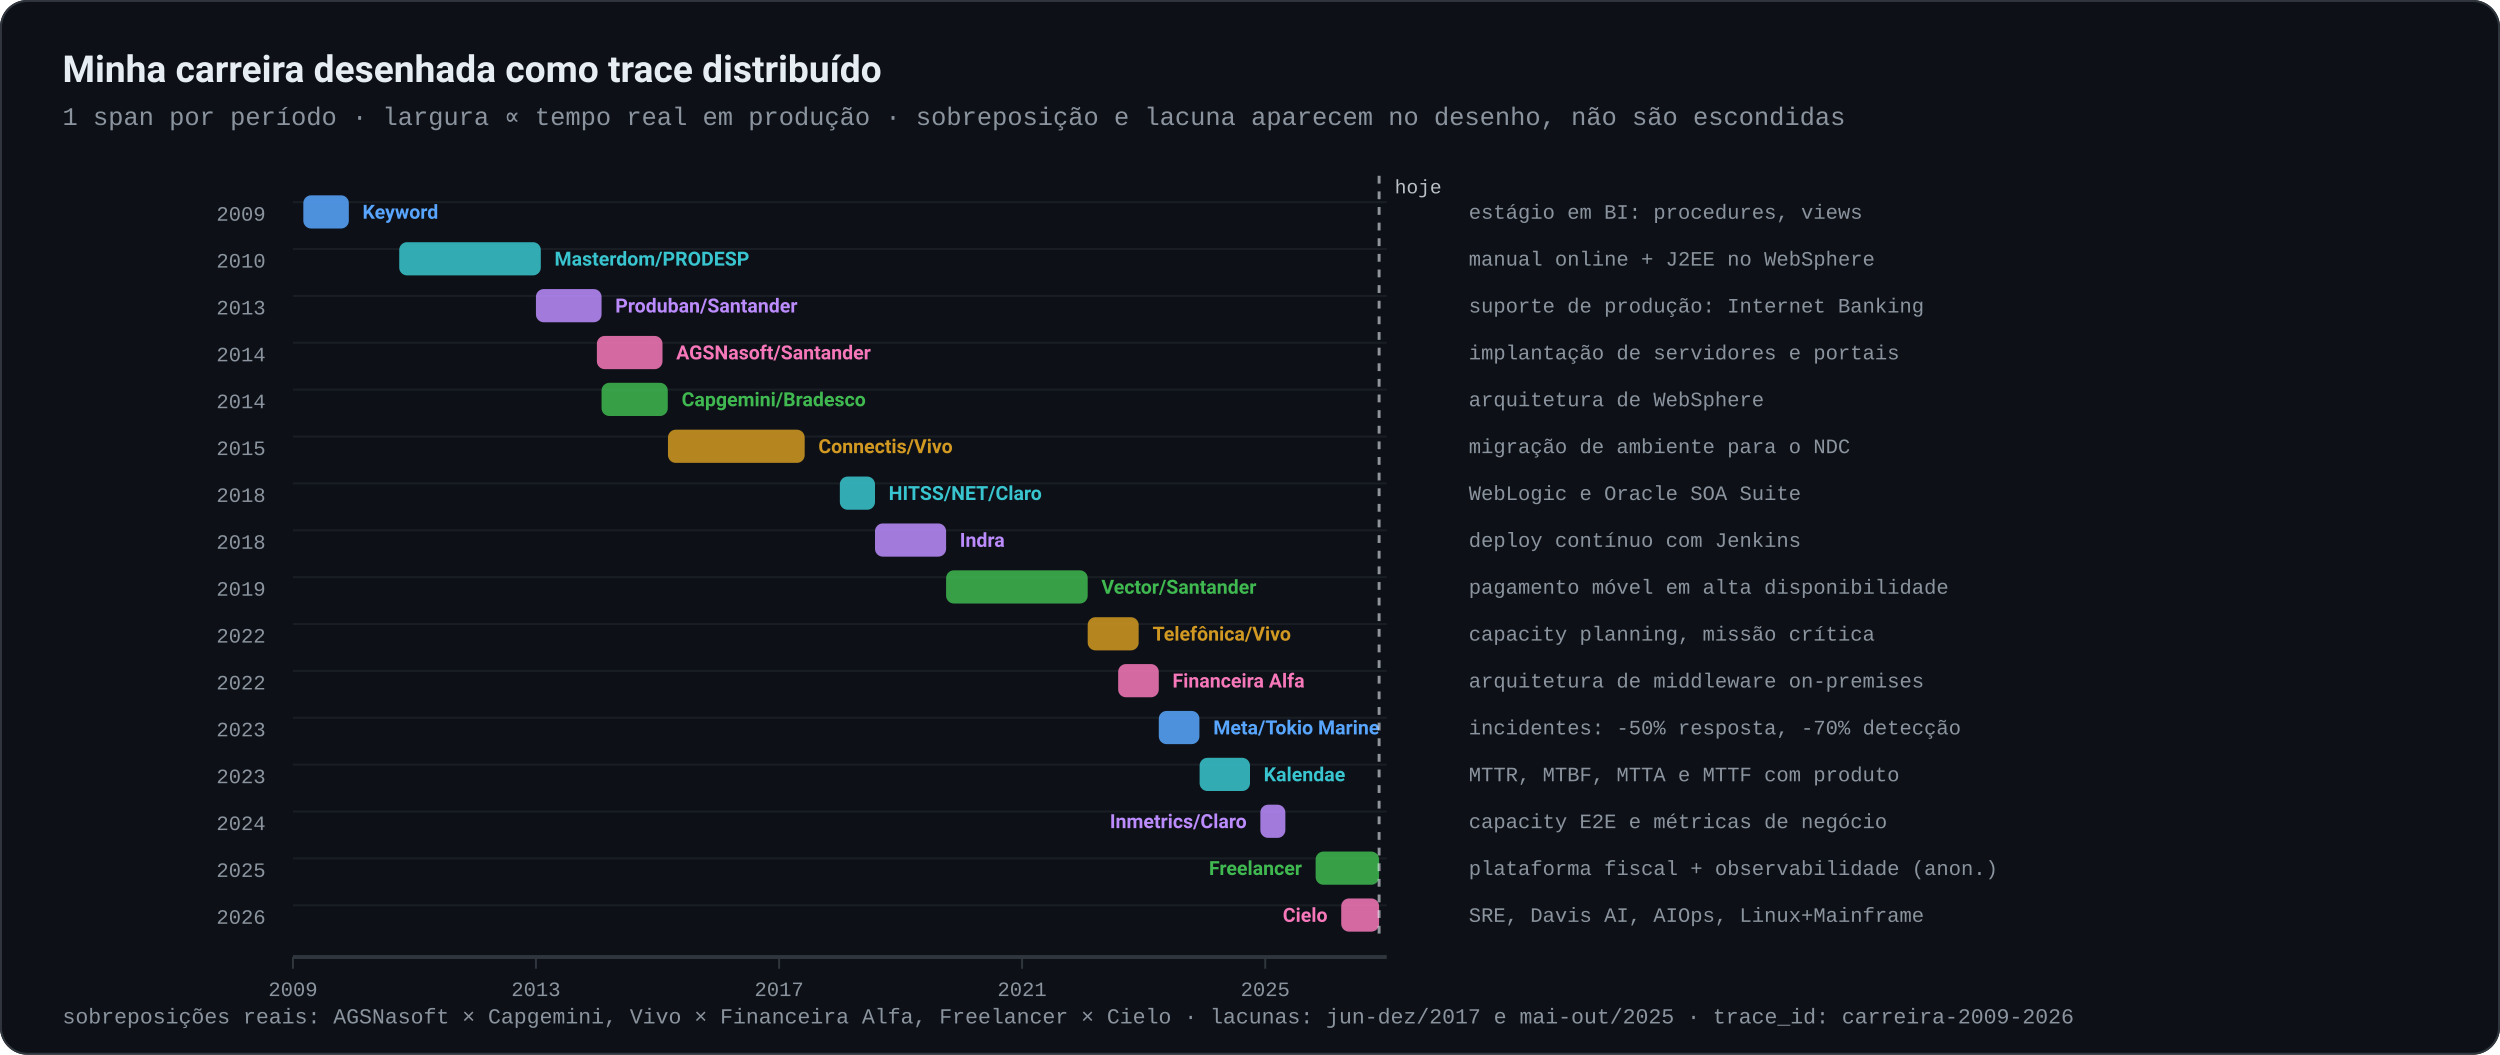
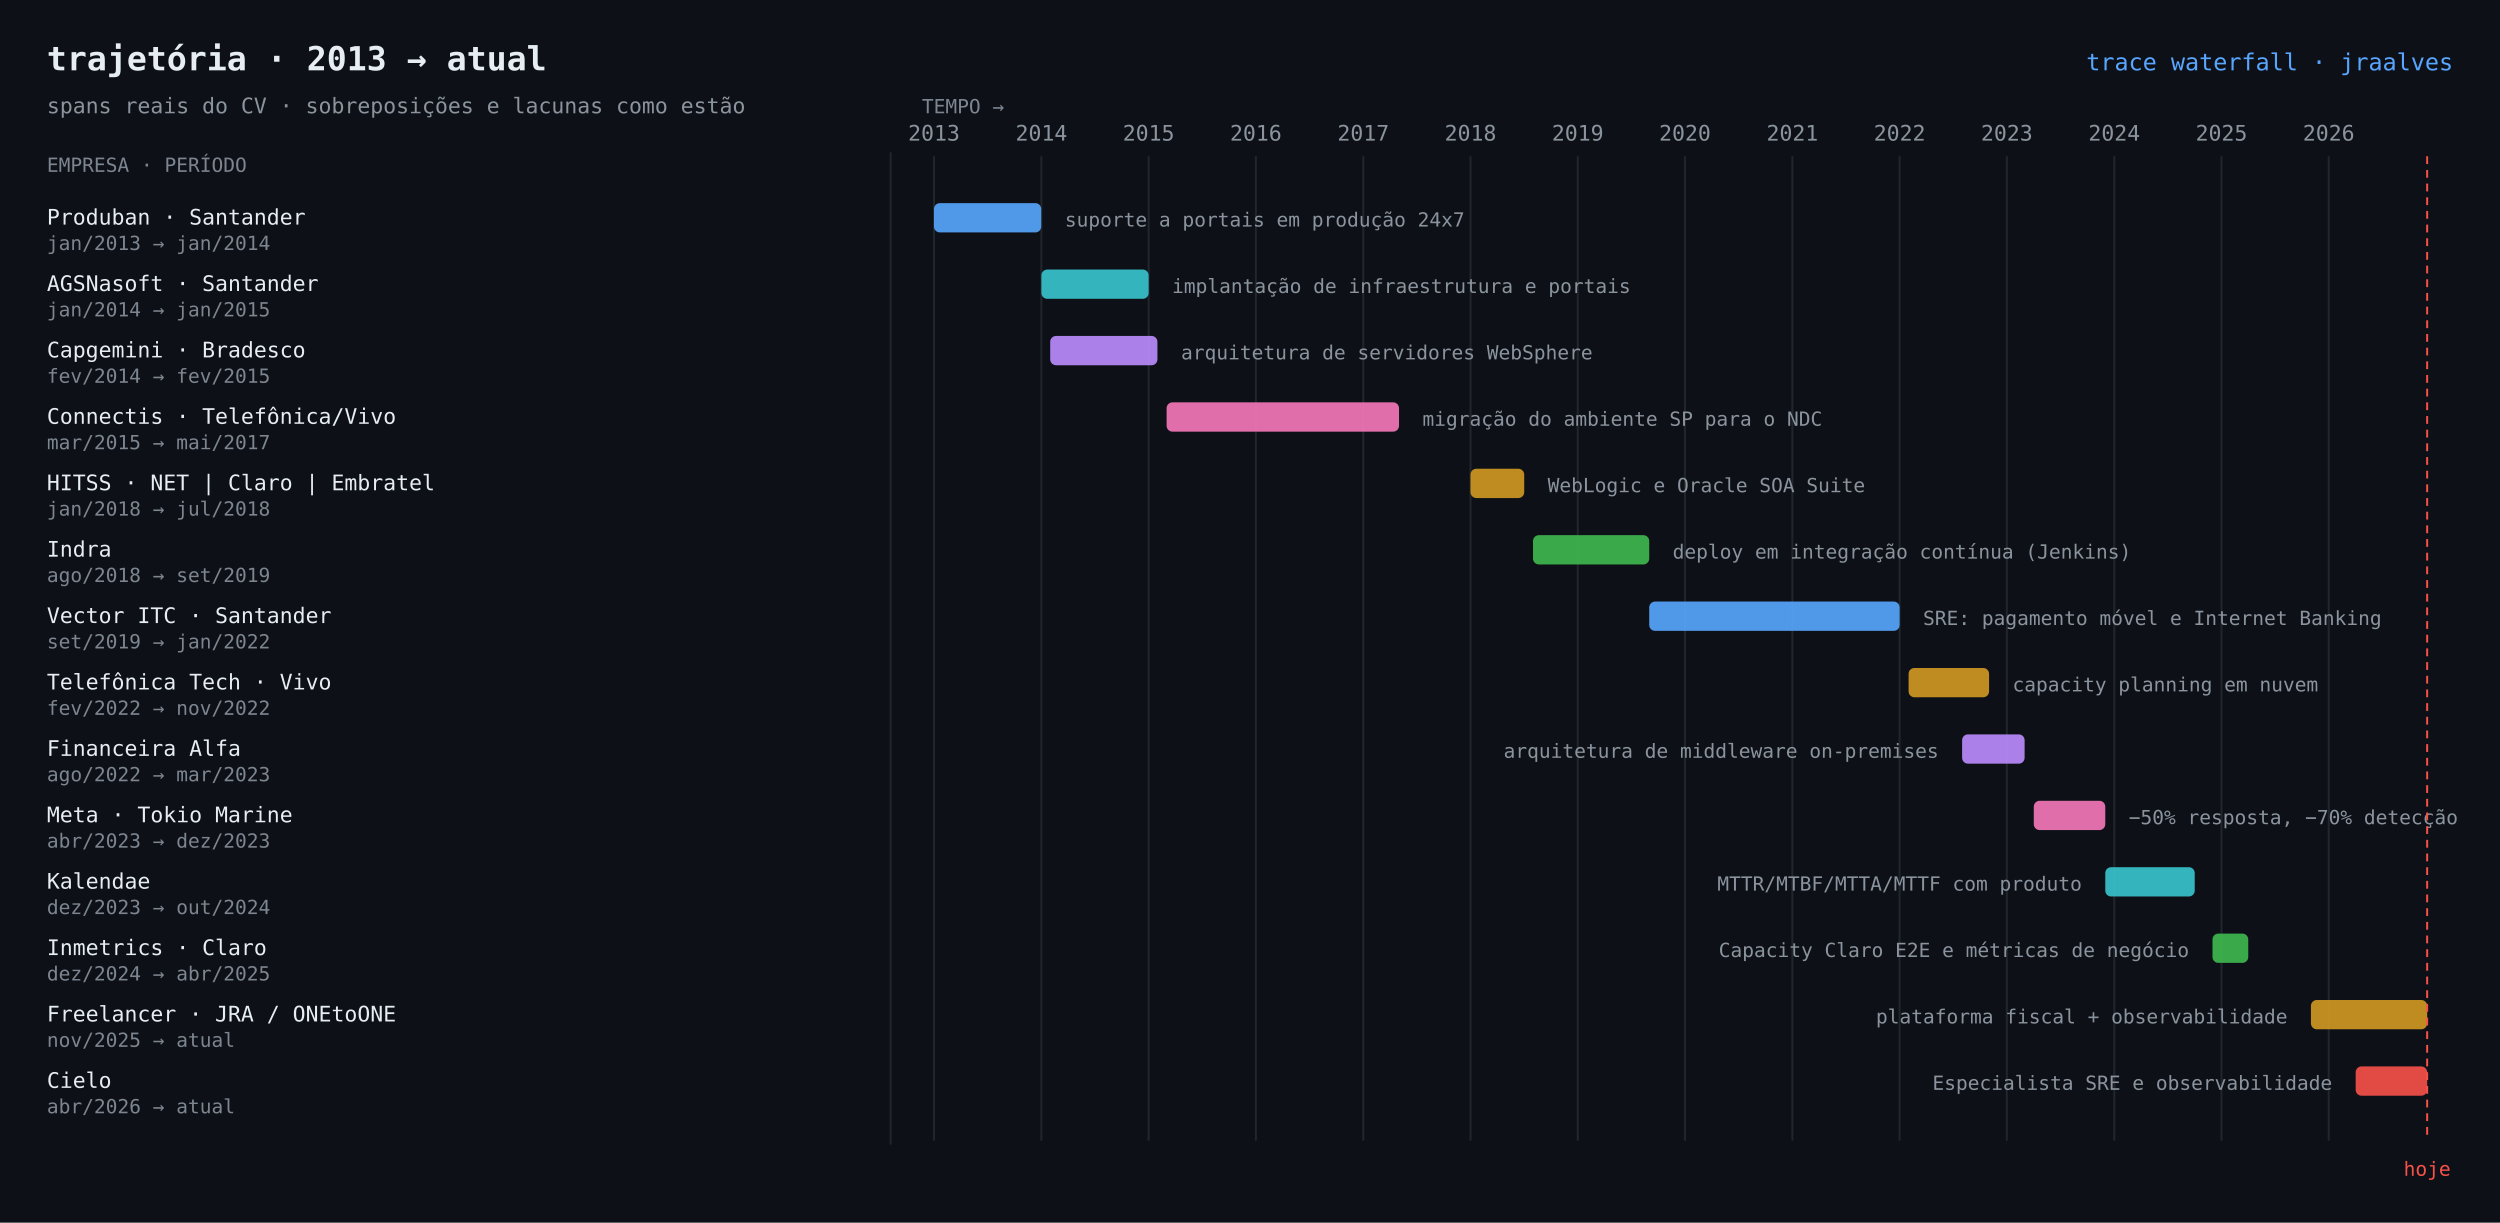
- <svg xmlns="http://www.w3.org/2000/svg" width="1280" height="540" viewBox="0 0 1280 540" role="img" aria-label="Waterfall de 16 spans: cada barra é um período de trabalho real, com sobreposições e lacunas visíveis.">
-   <defs>
-     <linearGradient id="glow" x1="0" y1="0" x2="1" y2="0">
-       <stop offset="0" stop-color="#58a6ff" stop-opacity=".18" />
-       <stop offset=".5" stop-color="#bc8cff" stop-opacity=".14" />
-       <stop offset="1" stop-color="#39c5cf" stop-opacity=".18" />
-     </linearGradient>
-     <filter id="soft">
-       <feGaussianBlur stdDeviation="6" />
-     </filter>
-   </defs>
-   <rect width="1280" height="540" rx="14" fill="#0d1117" />
-   <rect x=".5" y=".5" width="1279" height="539" rx="13.5" fill="none" stroke="#30363d" />
-   <text x="32" y="42" font-family="-apple-system,'Segoe UI',Roboto,'Helvetica Neue',Arial,sans-serif" font-size="19" font-weight="700" fill="#e6edf3">Minha carreira desenhada como trace distribuído</text>
-   <text x="32" y="64" font-family="'JetBrains Mono','SFMono-Regular',Consolas,'Liberation Mono',monospace" font-size="13" fill="#8b949e">1 span por período · largura ∝ tempo real em produção · sobreposição e lacuna aparecem no desenho, não são escondidas</text>
-   <rect x="150" y="103" width="560" height="1" fill="#30363d" opacity=".35" />
-   <text x="136" y="113" text-anchor="end" font-family="'JetBrains Mono','SFMono-Regular',Consolas,'Liberation Mono',monospace" font-size="10.5" fill="#8b949e">2009</text>
-   <rect x="155.3" y="100" width="23.3" height="17" rx="4" fill="#58a6ff" fill-opacity=".85">
-     <animate attributeName="width" values="0;23.3" dur=".7s" begin="0.00s" fill="freeze" />
-   </rect>
-   <text x="185.6" y="112" text-anchor="start" font-family="-apple-system,'Segoe UI',Roboto,'Helvetica Neue',Arial,sans-serif" font-size="10" font-weight="700" fill="#58a6ff">Keyword</text>
-   <text x="752" y="112" font-family="'JetBrains Mono','SFMono-Regular',Consolas,'Liberation Mono',monospace" font-size="10.5" fill="#8b949e">estágio em BI: procedures, views</text>
-   <rect x="150" y="127" width="560" height="1" fill="#30363d" opacity=".35" />
-   <text x="136" y="137" text-anchor="end" font-family="'JetBrains Mono','SFMono-Regular',Consolas,'Liberation Mono',monospace" font-size="10.5" fill="#8b949e">2010</text>
-   <rect x="204.4" y="124" width="72.5" height="17" rx="4" fill="#39c5cf" fill-opacity=".85">
-     <animate attributeName="width" values="0;72.5" dur=".7s" begin="0.09s" fill="freeze" />
-   </rect>
-   <text x="283.9" y="136" text-anchor="start" font-family="-apple-system,'Segoe UI',Roboto,'Helvetica Neue',Arial,sans-serif" font-size="10" font-weight="700" fill="#39c5cf">Masterdom/PRODESP</text>
-   <text x="752" y="136" font-family="'JetBrains Mono','SFMono-Regular',Consolas,'Liberation Mono',monospace" font-size="10.5" fill="#8b949e">manual online + J2EE no WebSphere</text>
-   <rect x="150" y="151" width="560" height="1" fill="#30363d" opacity=".35" />
-   <text x="136" y="161" text-anchor="end" font-family="'JetBrains Mono','SFMono-Regular',Consolas,'Liberation Mono',monospace" font-size="10.5" fill="#8b949e">2013</text>
-   <rect x="274.4" y="148" width="33.6" height="17" rx="4" fill="#bc8cff" fill-opacity=".85">
-     <animate attributeName="width" values="0;33.6" dur=".7s" begin="0.18s" fill="freeze" />
-   </rect>
-   <text x="315.0" y="160" text-anchor="start" font-family="-apple-system,'Segoe UI',Roboto,'Helvetica Neue',Arial,sans-serif" font-size="10" font-weight="700" fill="#bc8cff">Produban/Santander</text>
-   <text x="752" y="160" font-family="'JetBrains Mono','SFMono-Regular',Consolas,'Liberation Mono',monospace" font-size="10.5" fill="#8b949e">suporte de produção: Internet Banking</text>
-   <rect x="150" y="175" width="560" height="1" fill="#30363d" opacity=".35" />
-   <text x="136" y="185" text-anchor="end" font-family="'JetBrains Mono','SFMono-Regular',Consolas,'Liberation Mono',monospace" font-size="10.5" fill="#8b949e">2014</text>
-   <rect x="305.6" y="172" width="33.6" height="17" rx="4" fill="#f778ba" fill-opacity=".85">
-     <animate attributeName="width" values="0;33.6" dur=".7s" begin="0.27s" fill="freeze" />
-   </rect>
-   <text x="346.2" y="184" text-anchor="start" font-family="-apple-system,'Segoe UI',Roboto,'Helvetica Neue',Arial,sans-serif" font-size="10" font-weight="700" fill="#f778ba">AGSNasoft/Santander</text>
-   <text x="752" y="184" font-family="'JetBrains Mono','SFMono-Regular',Consolas,'Liberation Mono',monospace" font-size="10.5" fill="#8b949e">implantação de servidores e portais</text>
-   <rect x="150" y="199" width="560" height="1" fill="#30363d" opacity=".35" />
-   <text x="136" y="209" text-anchor="end" font-family="'JetBrains Mono','SFMono-Regular',Consolas,'Liberation Mono',monospace" font-size="10.5" fill="#8b949e">2014</text>
-   <rect x="308.0" y="196" width="33.9" height="17" rx="4" fill="#3fb950" fill-opacity=".85">
-     <animate attributeName="width" values="0;33.9" dur=".7s" begin="0.36s" fill="freeze" />
-   </rect>
-   <text x="349.0" y="208" text-anchor="start" font-family="-apple-system,'Segoe UI',Roboto,'Helvetica Neue',Arial,sans-serif" font-size="10" font-weight="700" fill="#3fb950">Capgemini/Bradesco</text>
-   <text x="752" y="208" font-family="'JetBrains Mono','SFMono-Regular',Consolas,'Liberation Mono',monospace" font-size="10.5" fill="#8b949e">arquitetura de WebSphere</text>
-   <rect x="150" y="223" width="560" height="1" fill="#30363d" opacity=".35" />
-   <text x="136" y="233" text-anchor="end" font-family="'JetBrains Mono','SFMono-Regular',Consolas,'Liberation Mono',monospace" font-size="10.5" fill="#8b949e">2015</text>
-   <rect x="342.0" y="220" width="70.0" height="17" rx="4" fill="#d29922" fill-opacity=".85">
-     <animate attributeName="width" values="0;70.0" dur=".7s" begin="0.45s" fill="freeze" />
-   </rect>
-   <text x="419.0" y="232" text-anchor="start" font-family="-apple-system,'Segoe UI',Roboto,'Helvetica Neue',Arial,sans-serif" font-size="10" font-weight="700" fill="#d29922">Connectis/Vivo</text>
-   <text x="752" y="232" font-family="'JetBrains Mono','SFMono-Regular',Consolas,'Liberation Mono',monospace" font-size="10.5" fill="#8b949e">migração de ambiente para o NDC</text>
-   <rect x="150" y="247" width="560" height="1" fill="#30363d" opacity=".35" />
-   <text x="136" y="257" text-anchor="end" font-family="'JetBrains Mono','SFMono-Regular',Consolas,'Liberation Mono',monospace" font-size="10.5" fill="#8b949e">2018</text>
-   <rect x="430.0" y="244" width="18.0" height="17" rx="4" fill="#39c5cf" fill-opacity=".85">
-     <animate attributeName="width" values="0;18.0" dur=".7s" begin="0.54s" fill="freeze" />
-   </rect>
-   <text x="455.0" y="256" text-anchor="start" font-family="-apple-system,'Segoe UI',Roboto,'Helvetica Neue',Arial,sans-serif" font-size="10" font-weight="700" fill="#39c5cf">HITSS/NET/Claro</text>
-   <text x="752" y="256" font-family="'JetBrains Mono','SFMono-Regular',Consolas,'Liberation Mono',monospace" font-size="10.5" fill="#8b949e">WebLogic e Oracle SOA Suite</text>
-   <rect x="150" y="271" width="560" height="1" fill="#30363d" opacity=".35" />
-   <text x="136" y="281" text-anchor="end" font-family="'JetBrains Mono','SFMono-Regular',Consolas,'Liberation Mono',monospace" font-size="10.5" fill="#8b949e">2018</text>
-   <rect x="448.0" y="268" width="36.4" height="17" rx="4" fill="#bc8cff" fill-opacity=".85">
-     <animate attributeName="width" values="0;36.4" dur=".7s" begin="0.63s" fill="freeze" />
-   </rect>
-   <text x="491.4" y="280" text-anchor="start" font-family="-apple-system,'Segoe UI',Roboto,'Helvetica Neue',Arial,sans-serif" font-size="10" font-weight="700" fill="#bc8cff">Indra</text>
-   <text x="752" y="280" font-family="'JetBrains Mono','SFMono-Regular',Consolas,'Liberation Mono',monospace" font-size="10.5" fill="#8b949e">deploy contínuo com Jenkins</text>
-   <rect x="150" y="295" width="560" height="1" fill="#30363d" opacity=".35" />
-   <text x="136" y="305" text-anchor="end" font-family="'JetBrains Mono','SFMono-Regular',Consolas,'Liberation Mono',monospace" font-size="10.5" fill="#8b949e">2019</text>
-   <rect x="484.4" y="292" width="72.5" height="17" rx="4" fill="#3fb950" fill-opacity=".85">
-     <animate attributeName="width" values="0;72.5" dur=".7s" begin="0.72s" fill="freeze" />
-   </rect>
-   <text x="563.9" y="304" text-anchor="start" font-family="-apple-system,'Segoe UI',Roboto,'Helvetica Neue',Arial,sans-serif" font-size="10" font-weight="700" fill="#3fb950">Vector/Santander</text>
-   <text x="752" y="304" font-family="'JetBrains Mono','SFMono-Regular',Consolas,'Liberation Mono',monospace" font-size="10.5" fill="#8b949e">pagamento móvel em alta disponibilidade</text>
-   <rect x="150" y="319" width="560" height="1" fill="#30363d" opacity=".35" />
-   <text x="136" y="329" text-anchor="end" font-family="'JetBrains Mono','SFMono-Regular',Consolas,'Liberation Mono',monospace" font-size="10.5" fill="#8b949e">2022</text>
-   <rect x="556.9" y="316" width="26.1" height="17" rx="4" fill="#d29922" fill-opacity=".85">
-     <animate attributeName="width" values="0;26.1" dur=".7s" begin="0.81s" fill="freeze" />
-   </rect>
-   <text x="590.1" y="328" text-anchor="start" font-family="-apple-system,'Segoe UI',Roboto,'Helvetica Neue',Arial,sans-serif" font-size="10" font-weight="700" fill="#d29922">Telefônica/Vivo</text>
-   <text x="752" y="328" font-family="'JetBrains Mono','SFMono-Regular',Consolas,'Liberation Mono',monospace" font-size="10.5" fill="#8b949e">capacity planning, missão crítica</text>
-   <rect x="150" y="343" width="560" height="1" fill="#30363d" opacity=".35" />
-   <text x="136" y="353" text-anchor="end" font-family="'JetBrains Mono','SFMono-Regular',Consolas,'Liberation Mono',monospace" font-size="10.5" fill="#8b949e">2022</text>
-   <rect x="572.5" y="340" width="20.8" height="17" rx="4" fill="#f778ba" fill-opacity=".85">
-     <animate attributeName="width" values="0;20.8" dur=".7s" begin="0.90s" fill="freeze" />
-   </rect>
-   <text x="600.3" y="352" text-anchor="start" font-family="-apple-system,'Segoe UI',Roboto,'Helvetica Neue',Arial,sans-serif" font-size="10" font-weight="700" fill="#f778ba">Financeira Alfa</text>
-   <text x="752" y="352" font-family="'JetBrains Mono','SFMono-Regular',Consolas,'Liberation Mono',monospace" font-size="10.5" fill="#8b949e">arquitetura de middleware on-premises</text>
-   <rect x="150" y="367" width="560" height="1" fill="#30363d" opacity=".35" />
-   <text x="136" y="377" text-anchor="end" font-family="'JetBrains Mono','SFMono-Regular',Consolas,'Liberation Mono',monospace" font-size="10.5" fill="#8b949e">2023</text>
-   <rect x="593.3" y="364" width="20.8" height="17" rx="4" fill="#58a6ff" fill-opacity=".85">
-     <animate attributeName="width" values="0;20.8" dur=".7s" begin="0.99s" fill="freeze" />
-   </rect>
-   <text x="621.2" y="376" text-anchor="start" font-family="-apple-system,'Segoe UI',Roboto,'Helvetica Neue',Arial,sans-serif" font-size="10" font-weight="700" fill="#58a6ff">Meta/Tokio Marine</text>
-   <text x="752" y="376" font-family="'JetBrains Mono','SFMono-Regular',Consolas,'Liberation Mono',monospace" font-size="10.5" fill="#8b949e">incidentes: -50% resposta, -70% detecção</text>
-   <rect x="150" y="391" width="560" height="1" fill="#30363d" opacity=".35" />
-   <text x="136" y="401" text-anchor="end" font-family="'JetBrains Mono','SFMono-Regular',Consolas,'Liberation Mono',monospace" font-size="10.5" fill="#8b949e">2023</text>
-   <rect x="614.2" y="388" width="25.8" height="17" rx="4" fill="#39c5cf" fill-opacity=".85">
-     <animate attributeName="width" values="0;25.8" dur=".7s" begin="1.08s" fill="freeze" />
-   </rect>
-   <text x="647.0" y="400" text-anchor="start" font-family="-apple-system,'Segoe UI',Roboto,'Helvetica Neue',Arial,sans-serif" font-size="10" font-weight="700" fill="#39c5cf">Kalendae</text>
-   <text x="752" y="400" font-family="'JetBrains Mono','SFMono-Regular',Consolas,'Liberation Mono',monospace" font-size="10.5" fill="#8b949e">MTTR, MTBF, MTTA e MTTF com produto</text>
-   <rect x="150" y="415" width="560" height="1" fill="#30363d" opacity=".35" />
-   <text x="136" y="425" text-anchor="end" font-family="'JetBrains Mono','SFMono-Regular',Consolas,'Liberation Mono',monospace" font-size="10.5" fill="#8b949e">2024</text>
-   <rect x="645.3" y="412" width="12.8" height="17" rx="4" fill="#bc8cff" fill-opacity=".85">
-     <animate attributeName="width" values="0;12.8" dur=".7s" begin="1.17s" fill="freeze" />
-   </rect>
-   <text x="638.3" y="424" text-anchor="end" font-family="-apple-system,'Segoe UI',Roboto,'Helvetica Neue',Arial,sans-serif" font-size="10" font-weight="700" fill="#bc8cff">Inmetrics/Claro</text>
-   <text x="752" y="424" font-family="'JetBrains Mono','SFMono-Regular',Consolas,'Liberation Mono',monospace" font-size="10.5" fill="#8b949e">capacity E2E e métricas de negócio</text>
-   <rect x="150" y="439" width="560" height="1" fill="#30363d" opacity=".35" />
-   <text x="136" y="449" text-anchor="end" font-family="'JetBrains Mono','SFMono-Regular',Consolas,'Liberation Mono',monospace" font-size="10.5" fill="#8b949e">2025</text>
-   <rect x="673.6" y="436" width="32.5" height="17" rx="4" fill="#3fb950" fill-opacity=".85">
-     <animate attributeName="width" values="0;32.5" dur=".7s" begin="1.26s" fill="freeze" />
-   </rect>
-   <text x="666.6" y="448" text-anchor="end" font-family="-apple-system,'Segoe UI',Roboto,'Helvetica Neue',Arial,sans-serif" font-size="10" font-weight="700" fill="#3fb950">Freelancer</text>
-   <text x="752" y="448" font-family="'JetBrains Mono','SFMono-Regular',Consolas,'Liberation Mono',monospace" font-size="10.5" fill="#8b949e">plataforma fiscal + observabilidade (anon.)</text>
-   <rect x="150" y="463" width="560" height="1" fill="#30363d" opacity=".35" />
-   <text x="136" y="473" text-anchor="end" font-family="'JetBrains Mono','SFMono-Regular',Consolas,'Liberation Mono',monospace" font-size="10.5" fill="#8b949e">2026</text>
-   <rect x="686.7" y="460" width="19.4" height="17" rx="4" fill="#f778ba" fill-opacity=".85">
-     <animate attributeName="width" values="0;19.4" dur=".7s" begin="1.35s" fill="freeze" />
-   </rect>
-   <text x="679.7" y="472" text-anchor="end" font-family="-apple-system,'Segoe UI',Roboto,'Helvetica Neue',Arial,sans-serif" font-size="10" font-weight="700" fill="#f778ba">Cielo</text>
-   <text x="752" y="472" font-family="'JetBrains Mono','SFMono-Regular',Consolas,'Liberation Mono',monospace" font-size="10.5" fill="#8b949e">SRE, Davis AI, AIOps, Linux+Mainframe</text>
-   <line x1="706.1" y1="90" x2="706.1" y2="482" stroke="#e6edf3" stroke-width="1.5" stroke-dasharray="4 4" opacity=".6" />
-   <text x="714.1" y="99" font-family="'JetBrains Mono','SFMono-Regular',Consolas,'Liberation Mono',monospace" font-size="10" fill="#e6edf3" opacity=".8">hoje</text>
-   <line x1="150" y1="490" x2="710" y2="490" stroke="#30363d" stroke-width="2" />
-   <line x1="150.0" y1="490" x2="150.0" y2="496" stroke="#30363d" />
-   <text x="150.0" y="510" text-anchor="middle" font-family="'JetBrains Mono','SFMono-Regular',Consolas,'Liberation Mono',monospace" font-size="10.5" fill="#8b949e">2009</text>
-   <line x1="274.4" y1="490" x2="274.4" y2="496" stroke="#30363d" />
-   <text x="274.4" y="510" text-anchor="middle" font-family="'JetBrains Mono','SFMono-Regular',Consolas,'Liberation Mono',monospace" font-size="10.5" fill="#8b949e">2013</text>
-   <line x1="398.9" y1="490" x2="398.9" y2="496" stroke="#30363d" />
-   <text x="398.9" y="510" text-anchor="middle" font-family="'JetBrains Mono','SFMono-Regular',Consolas,'Liberation Mono',monospace" font-size="10.5" fill="#8b949e">2017</text>
-   <line x1="523.3" y1="490" x2="523.3" y2="496" stroke="#30363d" />
-   <text x="523.3" y="510" text-anchor="middle" font-family="'JetBrains Mono','SFMono-Regular',Consolas,'Liberation Mono',monospace" font-size="10.5" fill="#8b949e">2021</text>
-   <line x1="647.8" y1="490" x2="647.8" y2="496" stroke="#30363d" />
-   <text x="647.8" y="510" text-anchor="middle" font-family="'JetBrains Mono','SFMono-Regular',Consolas,'Liberation Mono',monospace" font-size="10.5" fill="#8b949e">2025</text>
-   <text x="32" y="524" font-family="'JetBrains Mono','SFMono-Regular',Consolas,'Liberation Mono',monospace" font-size="11" fill="#8b949e">sobreposições reais: AGSNasoft × Capgemini, Vivo × Financeira Alfa, Freelancer × Cielo · lacunas: jun-dez/2017 e mai-out/2025 · trace_id: carreira-2009-2026</text>
+ <svg xmlns="http://www.w3.org/2000/svg" width="1280" height="626" viewBox="0 0 1280 626" role="img" aria-label="Waterfall de 14 spans: cada barra e um periodo de trabalho listado no CV, de jan/2013 a 2026, com sobreposicoes e lacunas visiveis.">
+   <rect width="1280" height="626" fill="#0d1117" />
+   <line x1="478.2" y1="80" x2="478.2" y2="584" stroke="#21262d" stroke-width="1" />
+   <text x="478.2" y="72" fill="#8b949e" font-family="ui-monospace,SFMono-Regular,Menlo,monospace" font-size="11" text-anchor="middle">2013</text>
+   <line x1="533.2" y1="80" x2="533.2" y2="584" stroke="#21262d" stroke-width="1" />
+   <text x="533.2" y="72" fill="#8b949e" font-family="ui-monospace,SFMono-Regular,Menlo,monospace" font-size="11" text-anchor="middle">2014</text>
+   <line x1="588.1" y1="80" x2="588.1" y2="584" stroke="#21262d" stroke-width="1" />
+   <text x="588.1" y="72" fill="#8b949e" font-family="ui-monospace,SFMono-Regular,Menlo,monospace" font-size="11" text-anchor="middle">2015</text>
+   <line x1="643.0" y1="80" x2="643.0" y2="584" stroke="#21262d" stroke-width="1" />
+   <text x="643.0" y="72" fill="#8b949e" font-family="ui-monospace,SFMono-Regular,Menlo,monospace" font-size="11" text-anchor="middle">2016</text>
+   <line x1="698.0" y1="80" x2="698.0" y2="584" stroke="#21262d" stroke-width="1" />
+   <text x="698.0" y="72" fill="#8b949e" font-family="ui-monospace,SFMono-Regular,Menlo,monospace" font-size="11" text-anchor="middle">2017</text>
+   <line x1="752.9" y1="80" x2="752.9" y2="584" stroke="#21262d" stroke-width="1" />
+   <text x="752.9" y="72" fill="#8b949e" font-family="ui-monospace,SFMono-Regular,Menlo,monospace" font-size="11" text-anchor="middle">2018</text>
+   <line x1="807.8" y1="80" x2="807.8" y2="584" stroke="#21262d" stroke-width="1" />
+   <text x="807.8" y="72" fill="#8b949e" font-family="ui-monospace,SFMono-Regular,Menlo,monospace" font-size="11" text-anchor="middle">2019</text>
+   <line x1="862.7" y1="80" x2="862.7" y2="584" stroke="#21262d" stroke-width="1" />
+   <text x="862.7" y="72" fill="#8b949e" font-family="ui-monospace,SFMono-Regular,Menlo,monospace" font-size="11" text-anchor="middle">2020</text>
+   <line x1="917.7" y1="80" x2="917.7" y2="584" stroke="#21262d" stroke-width="1" />
+   <text x="917.7" y="72" fill="#8b949e" font-family="ui-monospace,SFMono-Regular,Menlo,monospace" font-size="11" text-anchor="middle">2021</text>
+   <line x1="972.6" y1="80" x2="972.6" y2="584" stroke="#21262d" stroke-width="1" />
+   <text x="972.6" y="72" fill="#8b949e" font-family="ui-monospace,SFMono-Regular,Menlo,monospace" font-size="11" text-anchor="middle">2022</text>
+   <line x1="1027.5" y1="80" x2="1027.5" y2="584" stroke="#21262d" stroke-width="1" />
+   <text x="1027.5" y="72" fill="#8b949e" font-family="ui-monospace,SFMono-Regular,Menlo,monospace" font-size="11" text-anchor="middle">2023</text>
+   <line x1="1082.5" y1="80" x2="1082.5" y2="584" stroke="#21262d" stroke-width="1" />
+   <text x="1082.5" y="72" fill="#8b949e" font-family="ui-monospace,SFMono-Regular,Menlo,monospace" font-size="11" text-anchor="middle">2024</text>
+   <line x1="1137.4" y1="80" x2="1137.4" y2="584" stroke="#21262d" stroke-width="1" />
+   <text x="1137.4" y="72" fill="#8b949e" font-family="ui-monospace,SFMono-Regular,Menlo,monospace" font-size="11" text-anchor="middle">2025</text>
+   <line x1="1192.3" y1="80" x2="1192.3" y2="584" stroke="#21262d" stroke-width="1" />
+   <text x="1192.3" y="72" fill="#8b949e" font-family="ui-monospace,SFMono-Regular,Menlo,monospace" font-size="11" text-anchor="middle">2026</text>
+   <text x="24" y="36" fill="#e6edf3" font-family="ui-monospace,SFMono-Regular,Menlo,monospace" font-size="17" font-weight="bold">trajetória · 2013 → atual</text>
+   <text x="24" y="58" fill="#8b949e" font-family="ui-monospace,SFMono-Regular,Menlo,monospace" font-size="11">spans reais do CV · sobreposições e lacunas como estão</text>
+   <text x="1256" y="36" fill="#58a6ff" font-family="ui-monospace,SFMono-Regular,Menlo,monospace" font-size="12" text-anchor="end">trace waterfall · jraalves</text>
+   <text x="24" y="88" fill="#7d8590" font-family="ui-monospace,SFMono-Regular,Menlo,monospace" font-size="10">EMPRESA · PERÍODO</text>
+   <text x="472" y="58" fill="#7d8590" font-family="ui-monospace,SFMono-Regular,Menlo,monospace" font-size="10">TEMPO →</text>
+   <line x1="456" y1="78" x2="456" y2="586" stroke="#21262d" stroke-width="1" />
+   <rect x="478.2" y="104.0" width="54.9" height="15" rx="3" fill="#58a6ff" opacity="0.9" />
+   <text x="24" y="115.0" fill="#e6edf3" font-family="ui-monospace,SFMono-Regular,Menlo,monospace" font-size="11">Produban · Santander</text>
+   <text x="24" y="128.0" fill="#7d8590" font-family="ui-monospace,SFMono-Regular,Menlo,monospace" font-size="10">jan/2013 → jan/2014</text>
+   <text x="545.2" y="116.0" fill="#8b949e" font-family="ui-monospace,SFMono-Regular,Menlo,monospace" font-size="10">suporte a portais em produção 24x7</text>
+   <rect x="533.2" y="138.0" width="54.9" height="15" rx="3" fill="#39c5cf" opacity="0.9" />
+   <text x="24" y="149.0" fill="#e6edf3" font-family="ui-monospace,SFMono-Regular,Menlo,monospace" font-size="11">AGSNasoft · Santander</text>
+   <text x="24" y="162.0" fill="#7d8590" font-family="ui-monospace,SFMono-Regular,Menlo,monospace" font-size="10">jan/2014 → jan/2015</text>
+   <text x="600.1" y="150.0" fill="#8b949e" font-family="ui-monospace,SFMono-Regular,Menlo,monospace" font-size="10">implantação de infraestrutura e portais</text>
+   <rect x="537.7" y="172.0" width="54.9" height="15" rx="3" fill="#bc8cff" opacity="0.9" />
+   <text x="24" y="183.0" fill="#e6edf3" font-family="ui-monospace,SFMono-Regular,Menlo,monospace" font-size="11">Capgemini · Bradesco</text>
+   <text x="24" y="196.0" fill="#7d8590" font-family="ui-monospace,SFMono-Regular,Menlo,monospace" font-size="10">fev/2014 → fev/2015</text>
+   <text x="604.7" y="184.0" fill="#8b949e" font-family="ui-monospace,SFMono-Regular,Menlo,monospace" font-size="10">arquitetura de servidores WebSphere</text>
+   <rect x="597.3" y="206.0" width="119.0" height="15" rx="3" fill="#f778ba" opacity="0.9" />
+   <text x="24" y="217.0" fill="#e6edf3" font-family="ui-monospace,SFMono-Regular,Menlo,monospace" font-size="11">Connectis · Telefônica/Vivo</text>
+   <text x="24" y="230.0" fill="#7d8590" font-family="ui-monospace,SFMono-Regular,Menlo,monospace" font-size="10">mar/2015 → mai/2017</text>
+   <text x="728.3" y="218.0" fill="#8b949e" font-family="ui-monospace,SFMono-Regular,Menlo,monospace" font-size="10">migração do ambiente SP para o NDC</text>
+   <rect x="752.9" y="240.0" width="27.5" height="15" rx="3" fill="#d29922" opacity="0.9" />
+   <text x="24" y="251.0" fill="#e6edf3" font-family="ui-monospace,SFMono-Regular,Menlo,monospace" font-size="11">HITSS · NET | Claro | Embratel</text>
+   <text x="24" y="264.0" fill="#7d8590" font-family="ui-monospace,SFMono-Regular,Menlo,monospace" font-size="10">jan/2018 → jul/2018</text>
+   <text x="792.4" y="252.0" fill="#8b949e" font-family="ui-monospace,SFMono-Regular,Menlo,monospace" font-size="10">WebLogic e Oracle SOA Suite</text>
+   <rect x="784.9" y="274.0" width="59.5" height="15" rx="3" fill="#3fb950" opacity="0.9" />
+   <text x="24" y="285.0" fill="#e6edf3" font-family="ui-monospace,SFMono-Regular,Menlo,monospace" font-size="11">Indra</text>
+   <text x="24" y="298.0" fill="#7d8590" font-family="ui-monospace,SFMono-Regular,Menlo,monospace" font-size="10">ago/2018 → set/2019</text>
+   <text x="856.4" y="286.0" fill="#8b949e" font-family="ui-monospace,SFMono-Regular,Menlo,monospace" font-size="10">deploy em integração contínua (Jenkins)</text>
+   <rect x="844.4" y="308.0" width="128.2" height="15" rx="3" fill="#58a6ff" opacity="0.9" />
+   <text x="24" y="319.0" fill="#e6edf3" font-family="ui-monospace,SFMono-Regular,Menlo,monospace" font-size="11">Vector ITC · Santander</text>
+   <text x="24" y="332.0" fill="#7d8590" font-family="ui-monospace,SFMono-Regular,Menlo,monospace" font-size="10">set/2019 → jan/2022</text>
+   <text x="984.6" y="320.0" fill="#8b949e" font-family="ui-monospace,SFMono-Regular,Menlo,monospace" font-size="10">SRE: pagamento móvel e Internet Banking</text>
+   <rect x="977.2" y="342.0" width="41.2" height="15" rx="3" fill="#d29922" opacity="0.9" />
+   <text x="24" y="353.0" fill="#e6edf3" font-family="ui-monospace,SFMono-Regular,Menlo,monospace" font-size="11">Telefônica Tech · Vivo</text>
+   <text x="24" y="366.0" fill="#7d8590" font-family="ui-monospace,SFMono-Regular,Menlo,monospace" font-size="10">fev/2022 → nov/2022</text>
+   <text x="1030.4" y="354.0" fill="#8b949e" font-family="ui-monospace,SFMono-Regular,Menlo,monospace" font-size="10">capacity planning em nuvem</text>
+   <rect x="1004.6" y="376.0" width="32.0" height="15" rx="3" fill="#bc8cff" opacity="0.9" />
+   <text x="24" y="387.0" fill="#e6edf3" font-family="ui-monospace,SFMono-Regular,Menlo,monospace" font-size="11">Financeira Alfa</text>
+   <text x="24" y="400.0" fill="#7d8590" font-family="ui-monospace,SFMono-Regular,Menlo,monospace" font-size="10">ago/2022 → mar/2023</text>
+   <text x="992.6" y="388.0" fill="#8b949e" font-family="ui-monospace,SFMono-Regular,Menlo,monospace" font-size="10" text-anchor="end">arquitetura de middleware on-premises</text>
+   <rect x="1041.3" y="410.0" width="36.6" height="15" rx="3" fill="#f778ba" opacity="0.9" />
+   <text x="24" y="421.0" fill="#e6edf3" font-family="ui-monospace,SFMono-Regular,Menlo,monospace" font-size="11">Meta · Tokio Marine</text>
+   <text x="24" y="434.0" fill="#7d8590" font-family="ui-monospace,SFMono-Regular,Menlo,monospace" font-size="10">abr/2023 → dez/2023</text>
+   <text x="1089.9" y="422.0" fill="#8b949e" font-family="ui-monospace,SFMono-Regular,Menlo,monospace" font-size="10">−50% resposta, −70% detecção</text>
+   <rect x="1077.9" y="444.0" width="45.8" height="15" rx="3" fill="#39c5cf" opacity="0.9" />
+   <text x="24" y="455.0" fill="#e6edf3" font-family="ui-monospace,SFMono-Regular,Menlo,monospace" font-size="11">Kalendae</text>
+   <text x="24" y="468.0" fill="#7d8590" font-family="ui-monospace,SFMono-Regular,Menlo,monospace" font-size="10">dez/2023 → out/2024</text>
+   <text x="1065.9" y="456.0" fill="#8b949e" font-family="ui-monospace,SFMono-Regular,Menlo,monospace" font-size="10" text-anchor="end">MTTR/MTBF/MTTA/MTTF com produto</text>
+   <rect x="1132.8" y="478.0" width="18.3" height="15" rx="3" fill="#3fb950" opacity="0.9" />
+   <text x="24" y="489.0" fill="#e6edf3" font-family="ui-monospace,SFMono-Regular,Menlo,monospace" font-size="11">Inmetrics · Claro</text>
+   <text x="24" y="502.0" fill="#7d8590" font-family="ui-monospace,SFMono-Regular,Menlo,monospace" font-size="10">dez/2024 → abr/2025</text>
+   <text x="1120.8" y="490.0" fill="#8b949e" font-family="ui-monospace,SFMono-Regular,Menlo,monospace" font-size="10" text-anchor="end">Capacity Claro E2E e métricas de negócio</text>
+   <rect x="1183.2" y="512.0" width="59.5" height="15" rx="3" fill="#d29922" opacity="0.9" />
+   <text x="24" y="523.0" fill="#e6edf3" font-family="ui-monospace,SFMono-Regular,Menlo,monospace" font-size="11">Freelancer · JRA / ONEtoONE</text>
+   <text x="24" y="536.0" fill="#7d8590" font-family="ui-monospace,SFMono-Regular,Menlo,monospace" font-size="10">nov/2025 → atual</text>
+   <text x="1171.2" y="524.0" fill="#8b949e" font-family="ui-monospace,SFMono-Regular,Menlo,monospace" font-size="10" text-anchor="end">plataforma fiscal + observabilidade</text>
+   <rect x="1206.1" y="546.0" width="36.6" height="15" rx="3" fill="#f85149" opacity="0.9" />
+   <text x="24" y="557.0" fill="#e6edf3" font-family="ui-monospace,SFMono-Regular,Menlo,monospace" font-size="11">Cielo</text>
+   <text x="24" y="570.0" fill="#7d8590" font-family="ui-monospace,SFMono-Regular,Menlo,monospace" font-size="10">abr/2026 → atual</text>
+   <text x="1194.1" y="558.0" fill="#8b949e" font-family="ui-monospace,SFMono-Regular,Menlo,monospace" font-size="10" text-anchor="end">Especialista SRE e observabilidade</text>
+   <line x1="1242.7" y1="80" x2="1242.7" y2="584" stroke="#f85149" stroke-width="1" stroke-dasharray="4 3" />
+   <text x="1242.7" y="602" fill="#f85149" font-family="ui-monospace,SFMono-Regular,Menlo,monospace" font-size="10" text-anchor="middle">hoje</text>
</svg>
